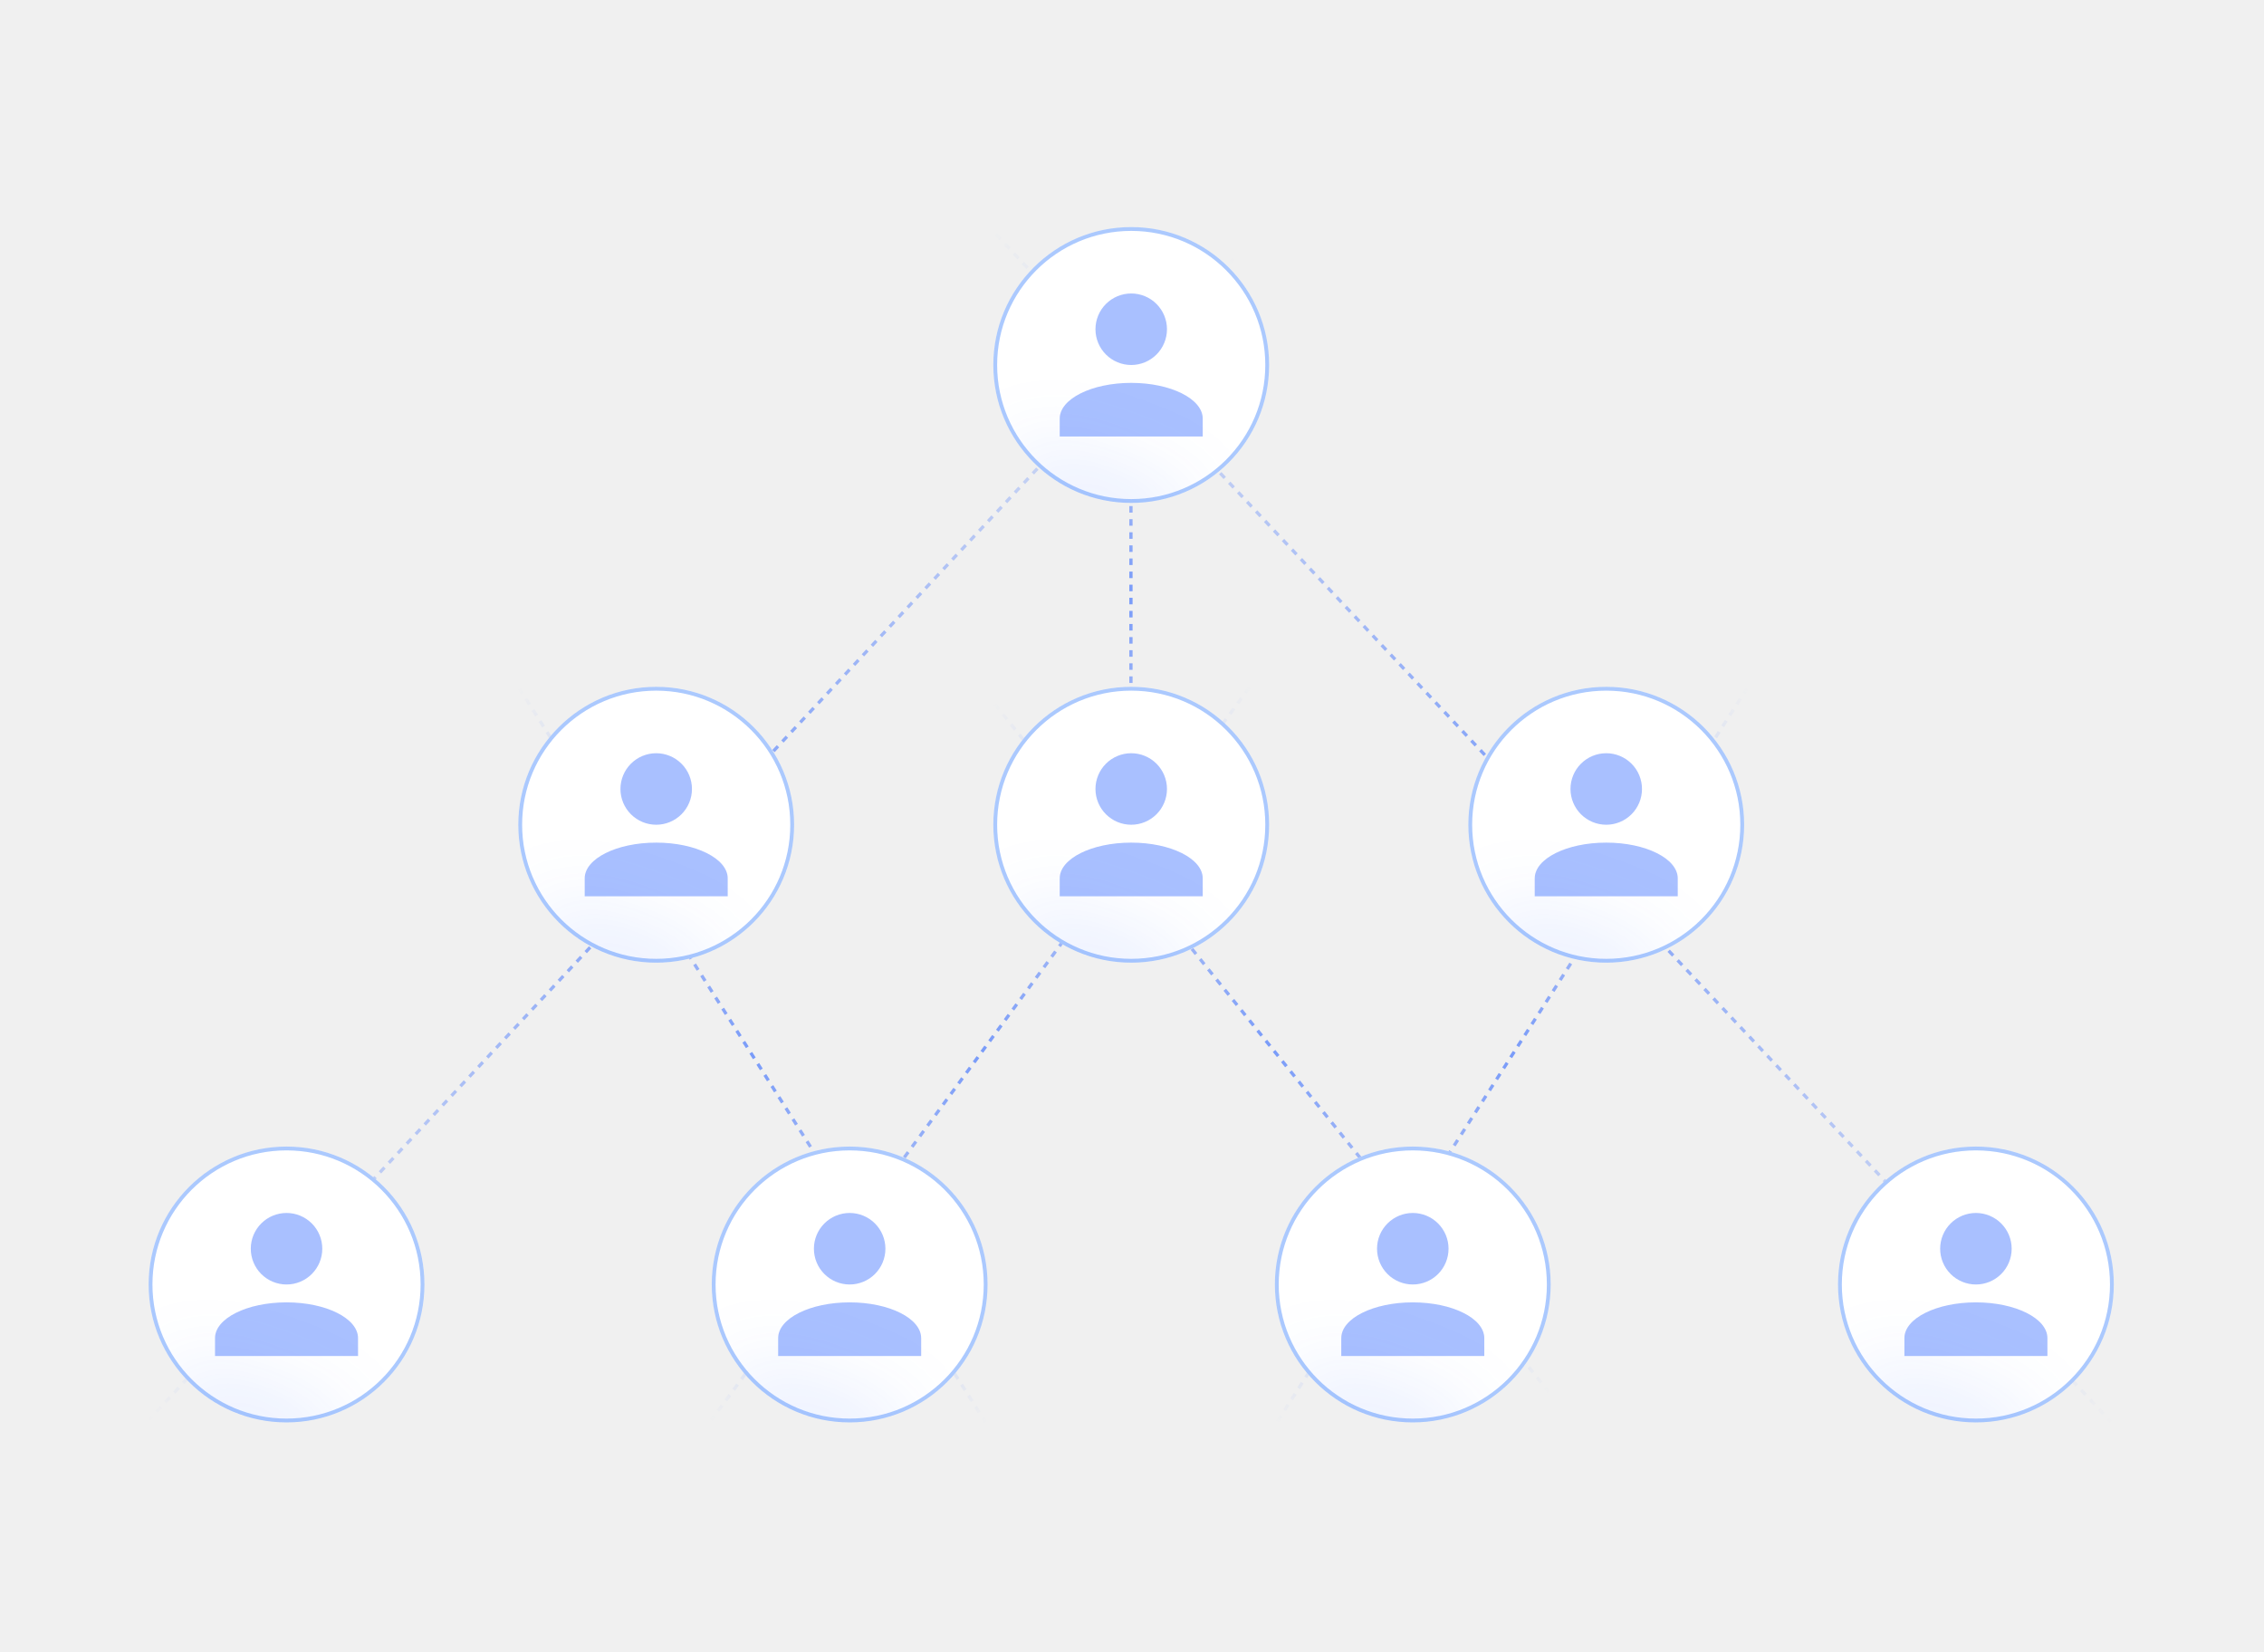
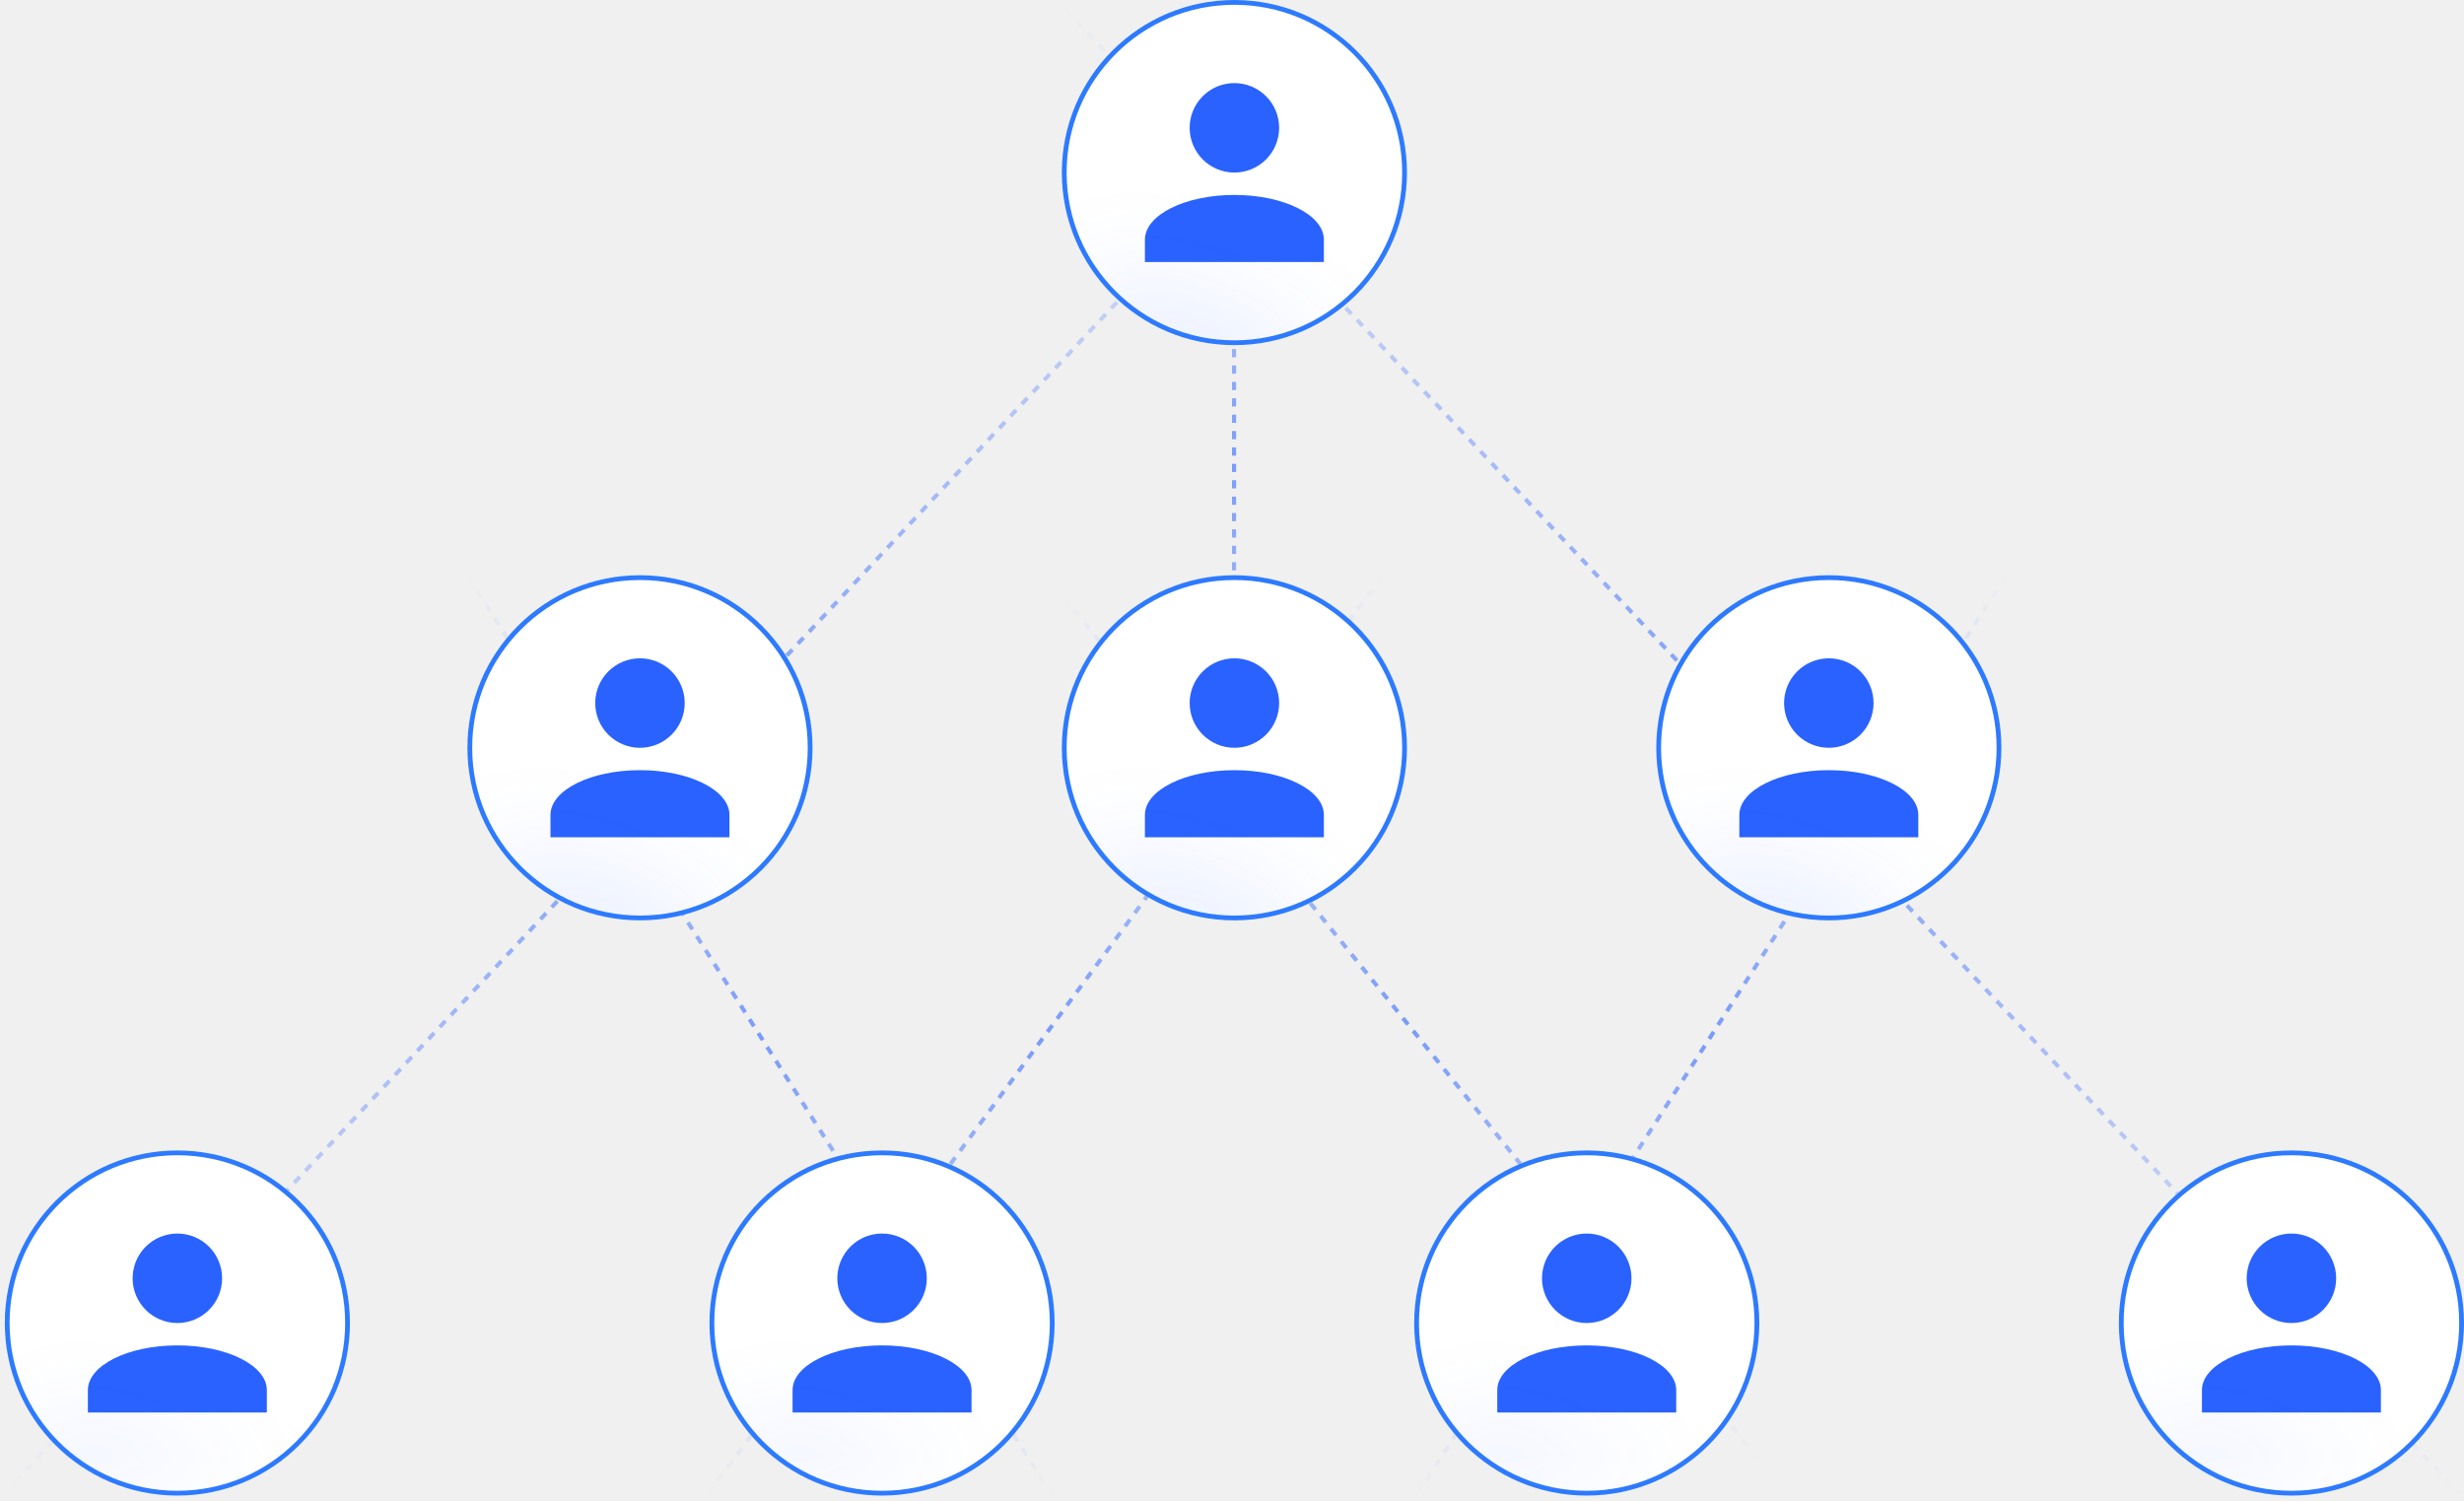
- <svg xmlns="http://www.w3.org/2000/svg" width="591" height="431" viewBox="0 0 591 431" fill="none">
-   <line x1="38.485" y1="370.976" x2="322.485" y2="66.976" stroke="url(#paint0_linear_282_1940)" stroke-width="0.854" stroke-dasharray="1.71 1.71" />
-   <line x1="551.486" y1="371.56" x2="258.486" y2="59.56" stroke="url(#paint1_linear_282_1940)" stroke-width="0.854" stroke-dasharray="1.71 1.71" />
-   <line x1="404.465" y1="363.535" x2="259.465" y2="183.535" stroke="url(#paint2_linear_282_1940)" stroke-width="0.854" stroke-dasharray="1.71 1.71" />
-   <line x1="295.224" y1="60.268" x2="295.224" y2="251.268" stroke="url(#paint3_linear_282_1940)" stroke-width="0.854" stroke-dasharray="1.71 1.71" />
-   <line x1="257.437" y1="371.496" x2="135.437" y2="179.496" stroke="url(#paint4_linear_282_1940)" stroke-width="0.854" stroke-dasharray="1.71 1.71" />
-   <line x1="185.453" y1="371.015" x2="326.453" y2="179.015" stroke="url(#paint5_linear_282_1940)" stroke-width="0.854" stroke-dasharray="1.71 1.71" />
-   <line x1="456.156" y1="179.498" x2="333.156" y2="371.498" stroke="url(#paint6_linear_282_1940)" stroke-width="0.854" stroke-dasharray="1.71 1.71" />
-   <g filter="url(#filter0_b_282_1940)">
-     <g clip-path="url(#clip0_282_1940)">
-       <rect x="259.297" y="59.268" width="72" height="72" rx="36" fill="white" />
-       <path d="M295.297 76.601C297.772 76.601 300.146 77.584 301.897 79.335C303.647 81.085 304.63 83.459 304.63 85.934C304.63 88.41 303.647 90.784 301.897 92.534C300.146 94.284 297.772 95.268 295.297 95.268C292.822 95.268 290.448 94.284 288.697 92.534C286.947 90.784 285.964 88.41 285.964 85.934C285.964 83.459 286.947 81.085 288.697 79.335C290.448 77.584 292.822 76.601 295.297 76.601ZM295.297 99.934C305.61 99.934 313.964 104.111 313.964 109.268V113.934H276.63V109.268C276.63 104.111 284.984 99.934 295.297 99.934Z" fill="#2962FF" fill-opacity="0.4" />
-       <g opacity="0.1" filter="url(#filter1_f_282_1940)">
-         <rect x="266.288" y="113.116" width="50.364" height="20.886" rx="10.443" transform="rotate(19.3511 266.288 113.116)" fill="#2962FF" />
-       </g>
-     </g>
-     <rect x="259.797" y="59.768" width="71" height="71" rx="35.5" stroke="#2D7AFE" stroke-opacity="0.4" />
-   </g>
-   <g filter="url(#filter2_b_282_1940)">
-     <g clip-path="url(#clip1_282_1940)">
-       <rect x="135.297" y="179.268" width="72" height="72" rx="36" fill="white" />
-       <path d="M171.297 196.601C173.772 196.601 176.146 197.584 177.897 199.335C179.647 201.085 180.63 203.459 180.63 205.934C180.63 208.41 179.647 210.784 177.897 212.534C176.146 214.284 173.772 215.268 171.297 215.268C168.822 215.268 166.448 214.284 164.697 212.534C162.947 210.784 161.964 208.41 161.964 205.934C161.964 203.459 162.947 201.085 164.697 199.335C166.448 197.584 168.822 196.601 171.297 196.601ZM171.297 219.934C181.61 219.934 189.964 224.111 189.964 229.268V233.934H152.63V229.268C152.63 224.111 160.984 219.934 171.297 219.934Z" fill="#2962FF" fill-opacity="0.4" />
-       <g opacity="0.1" filter="url(#filter3_f_282_1940)">
-         <rect x="142.288" y="233.116" width="50.364" height="20.886" rx="10.443" transform="rotate(19.3511 142.288 233.116)" fill="#2962FF" />
-       </g>
-     </g>
-     <rect x="135.797" y="179.768" width="71" height="71" rx="35.5" stroke="#2D7AFE" stroke-opacity="0.4" />
-   </g>
-   <g filter="url(#filter4_b_282_1940)">
-     <g clip-path="url(#clip2_282_1940)">
-       <rect x="259.297" y="179.268" width="72" height="72" rx="36" fill="white" />
-       <path d="M295.297 196.601C297.772 196.601 300.146 197.584 301.897 199.335C303.647 201.085 304.63 203.459 304.63 205.934C304.63 208.41 303.647 210.784 301.897 212.534C300.146 214.284 297.772 215.268 295.297 215.268C292.822 215.268 290.448 214.284 288.697 212.534C286.947 210.784 285.964 208.41 285.964 205.934C285.964 203.459 286.947 201.085 288.697 199.335C290.448 197.584 292.822 196.601 295.297 196.601ZM295.297 219.934C305.61 219.934 313.964 224.111 313.964 229.268V233.934H276.63V229.268C276.63 224.111 284.984 219.934 295.297 219.934Z" fill="#2962FF" fill-opacity="0.4" />
-       <g opacity="0.1" filter="url(#filter5_f_282_1940)">
-         <rect x="266.288" y="233.116" width="50.364" height="20.886" rx="10.443" transform="rotate(19.3511 266.288 233.116)" fill="#2962FF" />
-       </g>
-     </g>
-     <rect x="259.797" y="179.768" width="71" height="71" rx="35.5" stroke="#2D7AFE" stroke-opacity="0.4" />
-   </g>
-   <g filter="url(#filter6_b_282_1940)">
-     <g clip-path="url(#clip3_282_1940)">
-       <rect x="383.297" y="179.268" width="72" height="72" rx="36" fill="white" />
-       <path d="M419.297 196.601C421.772 196.601 424.146 197.584 425.897 199.335C427.647 201.085 428.63 203.459 428.63 205.934C428.63 208.41 427.647 210.784 425.897 212.534C424.146 214.284 421.772 215.268 419.297 215.268C416.822 215.268 414.448 214.284 412.697 212.534C410.947 210.784 409.964 208.41 409.964 205.934C409.964 203.459 410.947 201.085 412.697 199.335C414.448 197.584 416.822 196.601 419.297 196.601ZM419.297 219.934C429.61 219.934 437.964 224.111 437.964 229.268V233.934H400.63V229.268C400.63 224.111 408.984 219.934 419.297 219.934Z" fill="#2962FF" fill-opacity="0.4" />
-       <g opacity="0.1" filter="url(#filter7_f_282_1940)">
-         <rect x="390.288" y="233.116" width="50.364" height="20.886" rx="10.443" transform="rotate(19.3511 390.288 233.116)" fill="#2962FF" />
-       </g>
-     </g>
-     <rect x="383.797" y="179.768" width="71" height="71" rx="35.5" stroke="#2D7AFE" stroke-opacity="0.4" />
-   </g>
-   <g filter="url(#filter8_b_282_1940)">
-     <g clip-path="url(#clip4_282_1940)">
-       <rect x="38.797" y="299.268" width="72" height="72" rx="36" fill="white" />
-       <path d="M74.797 316.601C77.272 316.601 79.646 317.584 81.397 319.335C83.147 321.085 84.13 323.459 84.13 325.934C84.13 328.41 83.147 330.784 81.397 332.534C79.646 334.284 77.272 335.268 74.797 335.268C72.322 335.268 69.948 334.284 68.197 332.534C66.447 330.784 65.464 328.41 65.464 325.934C65.464 323.459 66.447 321.085 68.197 319.335C69.948 317.584 72.322 316.601 74.797 316.601ZM74.797 339.934C85.11 339.934 93.464 344.111 93.464 349.268V353.934H56.13V349.268C56.13 344.111 64.484 339.934 74.797 339.934Z" fill="#2962FF" fill-opacity="0.4" />
-       <g opacity="0.1" filter="url(#filter9_f_282_1940)">
-         <rect x="45.788" y="353.116" width="50.364" height="20.886" rx="10.443" transform="rotate(19.3511 45.7883 353.116)" fill="#2962FF" />
-       </g>
-     </g>
-     <rect x="39.297" y="299.768" width="71" height="71" rx="35.5" stroke="#2D7AFE" stroke-opacity="0.4" />
-   </g>
-   <g filter="url(#filter10_b_282_1940)">
-     <g clip-path="url(#clip5_282_1940)">
-       <rect x="185.797" y="299.268" width="72" height="72" rx="36" fill="white" />
-       <path d="M221.797 316.601C224.272 316.601 226.646 317.584 228.397 319.335C230.147 321.085 231.13 323.459 231.13 325.934C231.13 328.41 230.147 330.784 228.397 332.534C226.646 334.284 224.272 335.268 221.797 335.268C219.322 335.268 216.948 334.284 215.197 332.534C213.447 330.784 212.464 328.41 212.464 325.934C212.464 323.459 213.447 321.085 215.197 319.335C216.948 317.584 219.322 316.601 221.797 316.601ZM221.797 339.934C232.11 339.934 240.464 344.111 240.464 349.268V353.934H203.13V349.268C203.13 344.111 211.484 339.934 221.797 339.934Z" fill="#2962FF" fill-opacity="0.4" />
-       <g opacity="0.1" filter="url(#filter11_f_282_1940)">
-         <rect x="192.788" y="353.116" width="50.364" height="20.886" rx="10.443" transform="rotate(19.3511 192.788 353.116)" fill="#2962FF" />
-       </g>
-     </g>
-     <rect x="186.297" y="299.768" width="71" height="71" rx="35.5" stroke="#2D7AFE" stroke-opacity="0.4" />
-   </g>
-   <g filter="url(#filter12_b_282_1940)">
-     <g clip-path="url(#clip6_282_1940)">
-       <rect x="332.797" y="299.268" width="72" height="72" rx="36" fill="white" />
-       <path d="M368.797 316.601C371.272 316.601 373.646 317.584 375.397 319.335C377.147 321.085 378.13 323.459 378.13 325.934C378.13 328.41 377.147 330.784 375.397 332.534C373.646 334.284 371.272 335.268 368.797 335.268C366.322 335.268 363.948 334.284 362.197 332.534C360.447 330.784 359.464 328.41 359.464 325.934C359.464 323.459 360.447 321.085 362.197 319.335C363.948 317.584 366.322 316.601 368.797 316.601ZM368.797 339.934C379.11 339.934 387.464 344.111 387.464 349.268V353.934H350.13V349.268C350.13 344.111 358.484 339.934 368.797 339.934Z" fill="#2962FF" fill-opacity="0.4" />
-       <g opacity="0.1" filter="url(#filter13_f_282_1940)">
-         <rect x="339.788" y="353.116" width="50.364" height="20.886" rx="10.443" transform="rotate(19.3511 339.788 353.116)" fill="#2962FF" />
-       </g>
-     </g>
-     <rect x="333.297" y="299.768" width="71" height="71" rx="35.5" stroke="#2D7AFE" stroke-opacity="0.4" />
-   </g>
-   <g filter="url(#filter14_b_282_1940)">
-     <g clip-path="url(#clip7_282_1940)">
-       <rect x="479.797" y="299.268" width="72" height="72" rx="36" fill="white" />
-       <path d="M515.797 316.601C518.272 316.601 520.646 317.584 522.397 319.335C524.147 321.085 525.13 323.459 525.13 325.934C525.13 328.41 524.147 330.784 522.397 332.534C520.646 334.284 518.272 335.268 515.797 335.268C513.322 335.268 510.948 334.284 509.197 332.534C507.447 330.784 506.464 328.41 506.464 325.934C506.464 323.459 507.447 321.085 509.197 319.335C510.948 317.584 513.322 316.601 515.797 316.601ZM515.797 339.934C526.11 339.934 534.464 344.111 534.464 349.268V353.934H497.13V349.268C497.13 344.111 505.484 339.934 515.797 339.934Z" fill="#2962FF" fill-opacity="0.4" />
-       <g opacity="0.1" filter="url(#filter15_f_282_1940)">
-         <rect x="486.788" y="353.116" width="50.364" height="20.886" rx="10.443" transform="rotate(19.3511 486.788 353.116)" fill="#2962FF" />
-       </g>
-     </g>
-     <rect x="480.297" y="299.768" width="71" height="71" rx="35.5" stroke="#2D7AFE" stroke-opacity="0.4" />
+ <svg xmlns="http://www.w3.org/2000/svg" width="514" height="313" viewBox="0 0 514 313" fill="none">
+   <line x1="0.688" y1="311.709" x2="284.688" y2="7.709" stroke="url(#paint0_linear_218_25)" stroke-width="0.854" stroke-dasharray="1.71 1.71" />
+   <line x1="513.689" y1="312.292" x2="220.689" y2="0.292" stroke="url(#paint1_linear_218_25)" stroke-width="0.854" stroke-dasharray="1.71 1.71" />
+   <line x1="366.668" y1="304.268" x2="221.668" y2="124.268" stroke="url(#paint2_linear_218_25)" stroke-width="0.854" stroke-dasharray="1.71 1.71" />
+   <line x1="257.427" y1="1" x2="257.427" y2="192" stroke="url(#paint3_linear_218_25)" stroke-width="0.854" stroke-dasharray="1.71 1.71" />
+   <line x1="219.64" y1="312.229" x2="97.64" y2="120.229" stroke="url(#paint4_linear_218_25)" stroke-width="0.854" stroke-dasharray="1.71 1.71" />
+   <line x1="147.656" y1="311.747" x2="288.656" y2="119.747" stroke="url(#paint5_linear_218_25)" stroke-width="0.854" stroke-dasharray="1.71 1.71" />
+   <line x1="418.359" y1="120.23" x2="295.359" y2="312.23" stroke="url(#paint6_linear_218_25)" stroke-width="0.854" stroke-dasharray="1.71 1.71" />
+   <g filter="url(#filter0_b_218_25)">
+     <g clip-path="url(#clip0_218_25)">
+       <rect x="221.5" width="72" height="72" rx="36" fill="white" />
+       <path d="M257.5 17.333C259.975 17.333 262.349 18.316 264.099 20.067C265.85 21.817 266.833 24.191 266.833 26.666C266.833 29.142 265.85 31.516 264.099 33.266C262.349 35.016 259.975 36 257.5 36C255.024 36 252.65 35.016 250.9 33.266C249.15 31.516 248.166 29.142 248.166 26.666C248.166 24.191 249.15 21.817 250.9 20.067C252.65 18.316 255.024 17.333 257.5 17.333ZM257.5 40.666C267.813 40.666 276.166 44.843 276.166 50V54.666H238.833V50C238.833 44.843 247.186 40.666 257.5 40.666Z" fill="#2962FF" />
+       <g opacity="0.1" filter="url(#filter1_f_218_25)">
+         <rect x="228.491" y="53.849" width="50.364" height="20.886" rx="10.443" transform="rotate(19.3511 228.491 53.8486)" fill="#2962FF" />
+       </g>
+     </g>
+     <rect x="222" y="0.5" width="71" height="71" rx="35.5" stroke="#2D7AFE" />
+   </g>
+   <g filter="url(#filter2_b_218_25)">
+     <g clip-path="url(#clip1_218_25)">
+       <rect x="97.5" y="120" width="72" height="72" rx="36" fill="white" />
+       <path d="M133.5 137.333C135.975 137.333 138.349 138.316 140.099 140.067C141.85 141.817 142.833 144.191 142.833 146.666C142.833 149.142 141.85 151.516 140.099 153.266C138.349 155.016 135.975 156 133.5 156C131.024 156 128.65 155.016 126.9 153.266C125.15 151.516 124.166 149.142 124.166 146.666C124.166 144.191 125.15 141.817 126.9 140.067C128.65 138.316 131.024 137.333 133.5 137.333ZM133.5 160.666C143.813 160.666 152.166 164.843 152.166 170V174.666H114.833V170C114.833 164.843 123.186 160.666 133.5 160.666Z" fill="#2962FF" />
+       <g opacity="0.1" filter="url(#filter3_f_218_25)">
+         <rect x="104.491" y="173.849" width="50.364" height="20.886" rx="10.443" transform="rotate(19.3511 104.491 173.849)" fill="#2962FF" />
+       </g>
+     </g>
+     <rect x="98" y="120.5" width="71" height="71" rx="35.5" stroke="#2D7AFE" />
+   </g>
+   <g filter="url(#filter4_b_218_25)">
+     <g clip-path="url(#clip2_218_25)">
+       <rect x="221.5" y="120" width="72" height="72" rx="36" fill="white" />
+       <path d="M257.5 137.333C259.975 137.333 262.349 138.316 264.099 140.067C265.85 141.817 266.833 144.191 266.833 146.666C266.833 149.142 265.85 151.516 264.099 153.266C262.349 155.016 259.975 156 257.5 156C255.024 156 252.65 155.016 250.9 153.266C249.15 151.516 248.166 149.142 248.166 146.666C248.166 144.191 249.15 141.817 250.9 140.067C252.65 138.316 255.024 137.333 257.5 137.333ZM257.5 160.666C267.813 160.666 276.166 164.843 276.166 170V174.666H238.833V170C238.833 164.843 247.186 160.666 257.5 160.666Z" fill="#2962FF" />
+       <g opacity="0.1" filter="url(#filter5_f_218_25)">
+         <rect x="228.491" y="173.849" width="50.364" height="20.886" rx="10.443" transform="rotate(19.3511 228.491 173.849)" fill="#2962FF" />
+       </g>
+     </g>
+     <rect x="222" y="120.5" width="71" height="71" rx="35.5" stroke="#2D7AFE" />
+   </g>
+   <g filter="url(#filter6_b_218_25)">
+     <g clip-path="url(#clip3_218_25)">
+       <rect x="345.5" y="120" width="72" height="72" rx="36" fill="white" />
+       <path d="M381.5 137.333C383.975 137.333 386.349 138.316 388.099 140.067C389.85 141.817 390.833 144.191 390.833 146.666C390.833 149.142 389.85 151.516 388.099 153.266C386.349 155.016 383.975 156 381.5 156C379.024 156 376.65 155.016 374.9 153.266C373.15 151.516 372.166 149.142 372.166 146.666C372.166 144.191 373.15 141.817 374.9 140.067C376.65 138.316 379.024 137.333 381.5 137.333ZM381.5 160.666C391.813 160.666 400.166 164.843 400.166 170V174.666H362.833V170C362.833 164.843 371.186 160.666 381.5 160.666Z" fill="#2962FF" />
+       <g opacity="0.1" filter="url(#filter7_f_218_25)">
+         <rect x="352.491" y="173.849" width="50.364" height="20.886" rx="10.443" transform="rotate(19.3511 352.491 173.849)" fill="#2962FF" />
+       </g>
+     </g>
+     <rect x="346" y="120.5" width="71" height="71" rx="35.5" stroke="#2D7AFE" />
+   </g>
+   <g filter="url(#filter8_b_218_25)">
+     <g clip-path="url(#clip4_218_25)">
+       <rect x="1" y="240" width="72" height="72" rx="36" fill="white" />
+       <path d="M37 257.333C39.475 257.333 41.849 258.316 43.599 260.067C45.35 261.817 46.333 264.191 46.333 266.666C46.333 269.142 45.35 271.516 43.599 273.266C41.849 275.016 39.475 276 37 276C34.524 276 32.15 275.016 30.4 273.266C28.65 271.516 27.666 269.142 27.666 266.666C27.666 264.191 28.65 261.817 30.4 260.067C32.15 258.316 34.524 257.333 37 257.333ZM37 280.666C47.313 280.666 55.666 284.843 55.666 290V294.666H18.333V290C18.333 284.843 26.686 280.666 37 280.666Z" fill="#2962FF" />
+       <g opacity="0.1" filter="url(#filter9_f_218_25)">
+         <rect x="7.991" y="293.849" width="50.364" height="20.886" rx="10.443" transform="rotate(19.3511 7.99121 293.849)" fill="#2962FF" />
+       </g>
+     </g>
+     <rect x="1.5" y="240.5" width="71" height="71" rx="35.5" stroke="#2D7AFE" />
+   </g>
+   <g filter="url(#filter10_b_218_25)">
+     <g clip-path="url(#clip5_218_25)">
+       <rect x="148" y="240" width="72" height="72" rx="36" fill="white" />
+       <path d="M184 257.333C186.475 257.333 188.849 258.316 190.599 260.067C192.35 261.817 193.333 264.191 193.333 266.666C193.333 269.142 192.35 271.516 190.599 273.266C188.849 275.016 186.475 276 184 276C181.524 276 179.15 275.016 177.4 273.266C175.65 271.516 174.666 269.142 174.666 266.666C174.666 264.191 175.65 261.817 177.4 260.067C179.15 258.316 181.524 257.333 184 257.333ZM184 280.666C194.313 280.666 202.666 284.843 202.666 290V294.666H165.333V290C165.333 284.843 173.686 280.666 184 280.666Z" fill="#2962FF" />
+       <g opacity="0.1" filter="url(#filter11_f_218_25)">
+         <rect x="154.991" y="293.849" width="50.364" height="20.886" rx="10.443" transform="rotate(19.3511 154.991 293.849)" fill="#2962FF" />
+       </g>
+     </g>
+     <rect x="148.5" y="240.5" width="71" height="71" rx="35.5" stroke="#2D7AFE" />
+   </g>
+   <g filter="url(#filter12_b_218_25)">
+     <g clip-path="url(#clip6_218_25)">
+       <rect x="295" y="240" width="72" height="72" rx="36" fill="white" />
+       <path d="M331 257.333C333.475 257.333 335.849 258.316 337.599 260.067C339.35 261.817 340.333 264.191 340.333 266.666C340.333 269.142 339.35 271.516 337.599 273.266C335.849 275.016 333.475 276 331 276C328.524 276 326.15 275.016 324.4 273.266C322.65 271.516 321.666 269.142 321.666 266.666C321.666 264.191 322.65 261.817 324.4 260.067C326.15 258.316 328.524 257.333 331 257.333ZM331 280.666C341.313 280.666 349.666 284.843 349.666 290V294.666H312.333V290C312.333 284.843 320.686 280.666 331 280.666Z" fill="#2962FF" />
+       <g opacity="0.1" filter="url(#filter13_f_218_25)">
+         <rect x="301.991" y="293.849" width="50.364" height="20.886" rx="10.443" transform="rotate(19.3511 301.991 293.849)" fill="#2962FF" />
+       </g>
+     </g>
+     <rect x="295.5" y="240.5" width="71" height="71" rx="35.5" stroke="#2D7AFE" />
+   </g>
+   <g filter="url(#filter14_b_218_25)">
+     <g clip-path="url(#clip7_218_25)">
+       <rect x="442" y="240" width="72" height="72" rx="36" fill="white" />
+       <path d="M478 257.333C480.475 257.333 482.849 258.316 484.599 260.067C486.35 261.817 487.333 264.191 487.333 266.666C487.333 269.142 486.35 271.516 484.599 273.266C482.849 275.016 480.475 276 478 276C475.524 276 473.15 275.016 471.4 273.266C469.65 271.516 468.666 269.142 468.666 266.666C468.666 264.191 469.65 261.817 471.4 260.067C473.15 258.316 475.524 257.333 478 257.333ZM478 280.666C488.313 280.666 496.666 284.843 496.666 290V294.666H459.333V290C459.333 284.843 467.686 280.666 478 280.666Z" fill="#2962FF" />
+       <g opacity="0.1" filter="url(#filter15_f_218_25)">
+         <rect x="448.991" y="293.849" width="50.364" height="20.886" rx="10.443" transform="rotate(19.3511 448.991 293.849)" fill="#2962FF" />
+       </g>
+     </g>
+     <rect x="442.5" y="240.5" width="71" height="71" rx="35.5" stroke="#2D7AFE" />
  </g>
  <defs>
-     <filter id="filter0_b_282_1940" x="-240.703" y="-440.732" width="1072" height="1072" filterUnits="userSpaceOnUse" color-interpolation-filters="sRGB">
-       <feFlood flood-opacity="0" result="BackgroundImageFix" />
-       <feGaussianBlur in="BackgroundImageFix" stdDeviation="250" />
-       <feComposite in2="SourceAlpha" operator="in" result="effect1_backgroundBlur_282_1940" />
-       <feBlend mode="normal" in="SourceGraphic" in2="effect1_backgroundBlur_282_1940" result="shape" />
-     </filter>
-     <filter id="filter1_f_282_1940" x="239.368" y="93.116" width="94.439" height="76.394" filterUnits="userSpaceOnUse" color-interpolation-filters="sRGB">
-       <feFlood flood-opacity="0" result="BackgroundImageFix" />
-       <feBlend mode="normal" in="SourceGraphic" in2="BackgroundImageFix" result="shape" />
-       <feGaussianBlur stdDeviation="10" result="effect1_foregroundBlur_282_1940" />
-     </filter>
-     <filter id="filter2_b_282_1940" x="-364.703" y="-320.732" width="1072" height="1072" filterUnits="userSpaceOnUse" color-interpolation-filters="sRGB">
-       <feFlood flood-opacity="0" result="BackgroundImageFix" />
-       <feGaussianBlur in="BackgroundImageFix" stdDeviation="250" />
-       <feComposite in2="SourceAlpha" operator="in" result="effect1_backgroundBlur_282_1940" />
-       <feBlend mode="normal" in="SourceGraphic" in2="effect1_backgroundBlur_282_1940" result="shape" />
-     </filter>
-     <filter id="filter3_f_282_1940" x="115.368" y="213.116" width="94.439" height="76.394" filterUnits="userSpaceOnUse" color-interpolation-filters="sRGB">
-       <feFlood flood-opacity="0" result="BackgroundImageFix" />
-       <feBlend mode="normal" in="SourceGraphic" in2="BackgroundImageFix" result="shape" />
-       <feGaussianBlur stdDeviation="10" result="effect1_foregroundBlur_282_1940" />
-     </filter>
-     <filter id="filter4_b_282_1940" x="-240.703" y="-320.732" width="1072" height="1072" filterUnits="userSpaceOnUse" color-interpolation-filters="sRGB">
-       <feFlood flood-opacity="0" result="BackgroundImageFix" />
-       <feGaussianBlur in="BackgroundImageFix" stdDeviation="250" />
-       <feComposite in2="SourceAlpha" operator="in" result="effect1_backgroundBlur_282_1940" />
-       <feBlend mode="normal" in="SourceGraphic" in2="effect1_backgroundBlur_282_1940" result="shape" />
-     </filter>
-     <filter id="filter5_f_282_1940" x="239.368" y="213.116" width="94.439" height="76.394" filterUnits="userSpaceOnUse" color-interpolation-filters="sRGB">
-       <feFlood flood-opacity="0" result="BackgroundImageFix" />
-       <feBlend mode="normal" in="SourceGraphic" in2="BackgroundImageFix" result="shape" />
-       <feGaussianBlur stdDeviation="10" result="effect1_foregroundBlur_282_1940" />
-     </filter>
-     <filter id="filter6_b_282_1940" x="-116.703" y="-320.732" width="1072" height="1072" filterUnits="userSpaceOnUse" color-interpolation-filters="sRGB">
-       <feFlood flood-opacity="0" result="BackgroundImageFix" />
-       <feGaussianBlur in="BackgroundImageFix" stdDeviation="250" />
-       <feComposite in2="SourceAlpha" operator="in" result="effect1_backgroundBlur_282_1940" />
-       <feBlend mode="normal" in="SourceGraphic" in2="effect1_backgroundBlur_282_1940" result="shape" />
-     </filter>
-     <filter id="filter7_f_282_1940" x="363.368" y="213.116" width="94.439" height="76.394" filterUnits="userSpaceOnUse" color-interpolation-filters="sRGB">
-       <feFlood flood-opacity="0" result="BackgroundImageFix" />
-       <feBlend mode="normal" in="SourceGraphic" in2="BackgroundImageFix" result="shape" />
-       <feGaussianBlur stdDeviation="10" result="effect1_foregroundBlur_282_1940" />
-     </filter>
-     <filter id="filter8_b_282_1940" x="-461.203" y="-200.732" width="1072" height="1072" filterUnits="userSpaceOnUse" color-interpolation-filters="sRGB">
-       <feFlood flood-opacity="0" result="BackgroundImageFix" />
-       <feGaussianBlur in="BackgroundImageFix" stdDeviation="250" />
-       <feComposite in2="SourceAlpha" operator="in" result="effect1_backgroundBlur_282_1940" />
-       <feBlend mode="normal" in="SourceGraphic" in2="effect1_backgroundBlur_282_1940" result="shape" />
-     </filter>
-     <filter id="filter9_f_282_1940" x="18.868" y="333.116" width="94.439" height="76.394" filterUnits="userSpaceOnUse" color-interpolation-filters="sRGB">
-       <feFlood flood-opacity="0" result="BackgroundImageFix" />
-       <feBlend mode="normal" in="SourceGraphic" in2="BackgroundImageFix" result="shape" />
-       <feGaussianBlur stdDeviation="10" result="effect1_foregroundBlur_282_1940" />
-     </filter>
-     <filter id="filter10_b_282_1940" x="-314.203" y="-200.732" width="1072" height="1072" filterUnits="userSpaceOnUse" color-interpolation-filters="sRGB">
-       <feFlood flood-opacity="0" result="BackgroundImageFix" />
-       <feGaussianBlur in="BackgroundImageFix" stdDeviation="250" />
-       <feComposite in2="SourceAlpha" operator="in" result="effect1_backgroundBlur_282_1940" />
-       <feBlend mode="normal" in="SourceGraphic" in2="effect1_backgroundBlur_282_1940" result="shape" />
-     </filter>
-     <filter id="filter11_f_282_1940" x="165.868" y="333.116" width="94.439" height="76.394" filterUnits="userSpaceOnUse" color-interpolation-filters="sRGB">
-       <feFlood flood-opacity="0" result="BackgroundImageFix" />
-       <feBlend mode="normal" in="SourceGraphic" in2="BackgroundImageFix" result="shape" />
-       <feGaussianBlur stdDeviation="10" result="effect1_foregroundBlur_282_1940" />
-     </filter>
-     <filter id="filter12_b_282_1940" x="-167.203" y="-200.732" width="1072" height="1072" filterUnits="userSpaceOnUse" color-interpolation-filters="sRGB">
-       <feFlood flood-opacity="0" result="BackgroundImageFix" />
-       <feGaussianBlur in="BackgroundImageFix" stdDeviation="250" />
-       <feComposite in2="SourceAlpha" operator="in" result="effect1_backgroundBlur_282_1940" />
-       <feBlend mode="normal" in="SourceGraphic" in2="effect1_backgroundBlur_282_1940" result="shape" />
-     </filter>
-     <filter id="filter13_f_282_1940" x="312.868" y="333.116" width="94.439" height="76.394" filterUnits="userSpaceOnUse" color-interpolation-filters="sRGB">
-       <feFlood flood-opacity="0" result="BackgroundImageFix" />
-       <feBlend mode="normal" in="SourceGraphic" in2="BackgroundImageFix" result="shape" />
-       <feGaussianBlur stdDeviation="10" result="effect1_foregroundBlur_282_1940" />
-     </filter>
-     <filter id="filter14_b_282_1940" x="-20.203" y="-200.732" width="1072" height="1072" filterUnits="userSpaceOnUse" color-interpolation-filters="sRGB">
-       <feFlood flood-opacity="0" result="BackgroundImageFix" />
-       <feGaussianBlur in="BackgroundImageFix" stdDeviation="250" />
-       <feComposite in2="SourceAlpha" operator="in" result="effect1_backgroundBlur_282_1940" />
-       <feBlend mode="normal" in="SourceGraphic" in2="effect1_backgroundBlur_282_1940" result="shape" />
-     </filter>
-     <filter id="filter15_f_282_1940" x="459.868" y="333.116" width="94.439" height="76.394" filterUnits="userSpaceOnUse" color-interpolation-filters="sRGB">
-       <feFlood flood-opacity="0" result="BackgroundImageFix" />
-       <feBlend mode="normal" in="SourceGraphic" in2="BackgroundImageFix" result="shape" />
-       <feGaussianBlur stdDeviation="10" result="effect1_foregroundBlur_282_1940" />
-     </filter>
-     <linearGradient id="paint0_linear_282_1940" x1="39.163" y1="371.609" x2="323.162" y2="67.609" gradientUnits="userSpaceOnUse">
-       <stop stop-color="#2962FF" stop-opacity="0" />
-       <stop offset="0.5" stop-color="#2962FF" stop-opacity="0.6" />
-       <stop offset="1" stop-color="#2962FF" stop-opacity="0" />
-     </linearGradient>
-     <linearGradient id="paint1_linear_282_1940" x1="552.162" y1="370.925" x2="259.162" y2="58.925" gradientUnits="userSpaceOnUse">
-       <stop stop-color="#2962FF" stop-opacity="0" />
-       <stop offset="0.5" stop-color="#2962FF" stop-opacity="0.6" />
-       <stop offset="1" stop-color="#2962FF" stop-opacity="0" />
-     </linearGradient>
-     <linearGradient id="paint2_linear_282_1940" x1="405.186" y1="362.954" x2="260.186" y2="182.954" gradientUnits="userSpaceOnUse">
-       <stop stop-color="#2962FF" stop-opacity="0" />
-       <stop offset="0.5" stop-color="#2962FF" stop-opacity="0.6" />
-       <stop offset="1" stop-color="#2962FF" stop-opacity="0" />
-     </linearGradient>
-     <linearGradient id="paint3_linear_282_1940" x1="294.297" y1="60.268" x2="294.297" y2="251.268" gradientUnits="userSpaceOnUse">
-       <stop stop-color="#2962FF" stop-opacity="0" />
-       <stop offset="0.5" stop-color="#2962FF" stop-opacity="0.6" />
-       <stop offset="1" stop-color="#2962FF" stop-opacity="0" />
-     </linearGradient>
-     <linearGradient id="paint4_linear_282_1940" x1="258.219" y1="370.999" x2="136.219" y2="178.999" gradientUnits="userSpaceOnUse">
-       <stop stop-color="#2962FF" stop-opacity="0" />
-       <stop offset="0.5" stop-color="#2962FF" stop-opacity="0.6" />
-       <stop offset="1" stop-color="#2962FF" stop-opacity="0" />
-     </linearGradient>
-     <linearGradient id="paint5_linear_282_1940" x1="186.2" y1="371.564" x2="327.2" y2="179.564" gradientUnits="userSpaceOnUse">
-       <stop stop-color="#2962FF" stop-opacity="0" />
-       <stop offset="0.5" stop-color="#2962FF" stop-opacity="0.6" />
-       <stop offset="1" stop-color="#2962FF" stop-opacity="0" />
-     </linearGradient>
-     <linearGradient id="paint6_linear_282_1940" x1="455.376" y1="178.998" x2="332.376" y2="370.998" gradientUnits="userSpaceOnUse">
-       <stop stop-color="#2962FF" stop-opacity="0" />
-       <stop offset="0.5" stop-color="#2962FF" stop-opacity="0.6" />
-       <stop offset="1" stop-color="#2962FF" stop-opacity="0" />
-     </linearGradient>
-     <clipPath id="clip0_282_1940">
-       <rect x="259.297" y="59.268" width="72" height="72" rx="36" fill="white" />
-     </clipPath>
-     <clipPath id="clip1_282_1940">
-       <rect x="135.297" y="179.268" width="72" height="72" rx="36" fill="white" />
-     </clipPath>
-     <clipPath id="clip2_282_1940">
-       <rect x="259.297" y="179.268" width="72" height="72" rx="36" fill="white" />
-     </clipPath>
-     <clipPath id="clip3_282_1940">
-       <rect x="383.297" y="179.268" width="72" height="72" rx="36" fill="white" />
-     </clipPath>
-     <clipPath id="clip4_282_1940">
-       <rect x="38.797" y="299.268" width="72" height="72" rx="36" fill="white" />
-     </clipPath>
-     <clipPath id="clip5_282_1940">
-       <rect x="185.797" y="299.268" width="72" height="72" rx="36" fill="white" />
-     </clipPath>
-     <clipPath id="clip6_282_1940">
-       <rect x="332.797" y="299.268" width="72" height="72" rx="36" fill="white" />
-     </clipPath>
-     <clipPath id="clip7_282_1940">
-       <rect x="479.797" y="299.268" width="72" height="72" rx="36" fill="white" />
+     <filter id="filter0_b_218_25" x="-278.5" y="-500" width="1072" height="1072" filterUnits="userSpaceOnUse" color-interpolation-filters="sRGB">
+       <feFlood flood-opacity="0" result="BackgroundImageFix" />
+       <feGaussianBlur in="BackgroundImageFix" stdDeviation="250" />
+       <feComposite in2="SourceAlpha" operator="in" result="effect1_backgroundBlur_218_25" />
+       <feBlend mode="normal" in="SourceGraphic" in2="effect1_backgroundBlur_218_25" result="shape" />
+     </filter>
+     <filter id="filter1_f_218_25" x="201.57" y="33.849" width="94.439" height="76.394" filterUnits="userSpaceOnUse" color-interpolation-filters="sRGB">
+       <feFlood flood-opacity="0" result="BackgroundImageFix" />
+       <feBlend mode="normal" in="SourceGraphic" in2="BackgroundImageFix" result="shape" />
+       <feGaussianBlur stdDeviation="10" result="effect1_foregroundBlur_218_25" />
+     </filter>
+     <filter id="filter2_b_218_25" x="-402.5" y="-380" width="1072" height="1072" filterUnits="userSpaceOnUse" color-interpolation-filters="sRGB">
+       <feFlood flood-opacity="0" result="BackgroundImageFix" />
+       <feGaussianBlur in="BackgroundImageFix" stdDeviation="250" />
+       <feComposite in2="SourceAlpha" operator="in" result="effect1_backgroundBlur_218_25" />
+       <feBlend mode="normal" in="SourceGraphic" in2="effect1_backgroundBlur_218_25" result="shape" />
+     </filter>
+     <filter id="filter3_f_218_25" x="77.57" y="153.849" width="94.439" height="76.394" filterUnits="userSpaceOnUse" color-interpolation-filters="sRGB">
+       <feFlood flood-opacity="0" result="BackgroundImageFix" />
+       <feBlend mode="normal" in="SourceGraphic" in2="BackgroundImageFix" result="shape" />
+       <feGaussianBlur stdDeviation="10" result="effect1_foregroundBlur_218_25" />
+     </filter>
+     <filter id="filter4_b_218_25" x="-278.5" y="-380" width="1072" height="1072" filterUnits="userSpaceOnUse" color-interpolation-filters="sRGB">
+       <feFlood flood-opacity="0" result="BackgroundImageFix" />
+       <feGaussianBlur in="BackgroundImageFix" stdDeviation="250" />
+       <feComposite in2="SourceAlpha" operator="in" result="effect1_backgroundBlur_218_25" />
+       <feBlend mode="normal" in="SourceGraphic" in2="effect1_backgroundBlur_218_25" result="shape" />
+     </filter>
+     <filter id="filter5_f_218_25" x="201.57" y="153.849" width="94.439" height="76.394" filterUnits="userSpaceOnUse" color-interpolation-filters="sRGB">
+       <feFlood flood-opacity="0" result="BackgroundImageFix" />
+       <feBlend mode="normal" in="SourceGraphic" in2="BackgroundImageFix" result="shape" />
+       <feGaussianBlur stdDeviation="10" result="effect1_foregroundBlur_218_25" />
+     </filter>
+     <filter id="filter6_b_218_25" x="-154.5" y="-380" width="1072" height="1072" filterUnits="userSpaceOnUse" color-interpolation-filters="sRGB">
+       <feFlood flood-opacity="0" result="BackgroundImageFix" />
+       <feGaussianBlur in="BackgroundImageFix" stdDeviation="250" />
+       <feComposite in2="SourceAlpha" operator="in" result="effect1_backgroundBlur_218_25" />
+       <feBlend mode="normal" in="SourceGraphic" in2="effect1_backgroundBlur_218_25" result="shape" />
+     </filter>
+     <filter id="filter7_f_218_25" x="325.57" y="153.849" width="94.439" height="76.394" filterUnits="userSpaceOnUse" color-interpolation-filters="sRGB">
+       <feFlood flood-opacity="0" result="BackgroundImageFix" />
+       <feBlend mode="normal" in="SourceGraphic" in2="BackgroundImageFix" result="shape" />
+       <feGaussianBlur stdDeviation="10" result="effect1_foregroundBlur_218_25" />
+     </filter>
+     <filter id="filter8_b_218_25" x="-499" y="-260" width="1072" height="1072" filterUnits="userSpaceOnUse" color-interpolation-filters="sRGB">
+       <feFlood flood-opacity="0" result="BackgroundImageFix" />
+       <feGaussianBlur in="BackgroundImageFix" stdDeviation="250" />
+       <feComposite in2="SourceAlpha" operator="in" result="effect1_backgroundBlur_218_25" />
+       <feBlend mode="normal" in="SourceGraphic" in2="effect1_backgroundBlur_218_25" result="shape" />
+     </filter>
+     <filter id="filter9_f_218_25" x="-18.93" y="273.849" width="94.439" height="76.394" filterUnits="userSpaceOnUse" color-interpolation-filters="sRGB">
+       <feFlood flood-opacity="0" result="BackgroundImageFix" />
+       <feBlend mode="normal" in="SourceGraphic" in2="BackgroundImageFix" result="shape" />
+       <feGaussianBlur stdDeviation="10" result="effect1_foregroundBlur_218_25" />
+     </filter>
+     <filter id="filter10_b_218_25" x="-352" y="-260" width="1072" height="1072" filterUnits="userSpaceOnUse" color-interpolation-filters="sRGB">
+       <feFlood flood-opacity="0" result="BackgroundImageFix" />
+       <feGaussianBlur in="BackgroundImageFix" stdDeviation="250" />
+       <feComposite in2="SourceAlpha" operator="in" result="effect1_backgroundBlur_218_25" />
+       <feBlend mode="normal" in="SourceGraphic" in2="effect1_backgroundBlur_218_25" result="shape" />
+     </filter>
+     <filter id="filter11_f_218_25" x="128.07" y="273.849" width="94.439" height="76.394" filterUnits="userSpaceOnUse" color-interpolation-filters="sRGB">
+       <feFlood flood-opacity="0" result="BackgroundImageFix" />
+       <feBlend mode="normal" in="SourceGraphic" in2="BackgroundImageFix" result="shape" />
+       <feGaussianBlur stdDeviation="10" result="effect1_foregroundBlur_218_25" />
+     </filter>
+     <filter id="filter12_b_218_25" x="-205" y="-260" width="1072" height="1072" filterUnits="userSpaceOnUse" color-interpolation-filters="sRGB">
+       <feFlood flood-opacity="0" result="BackgroundImageFix" />
+       <feGaussianBlur in="BackgroundImageFix" stdDeviation="250" />
+       <feComposite in2="SourceAlpha" operator="in" result="effect1_backgroundBlur_218_25" />
+       <feBlend mode="normal" in="SourceGraphic" in2="effect1_backgroundBlur_218_25" result="shape" />
+     </filter>
+     <filter id="filter13_f_218_25" x="275.07" y="273.849" width="94.439" height="76.394" filterUnits="userSpaceOnUse" color-interpolation-filters="sRGB">
+       <feFlood flood-opacity="0" result="BackgroundImageFix" />
+       <feBlend mode="normal" in="SourceGraphic" in2="BackgroundImageFix" result="shape" />
+       <feGaussianBlur stdDeviation="10" result="effect1_foregroundBlur_218_25" />
+     </filter>
+     <filter id="filter14_b_218_25" x="-58" y="-260" width="1072" height="1072" filterUnits="userSpaceOnUse" color-interpolation-filters="sRGB">
+       <feFlood flood-opacity="0" result="BackgroundImageFix" />
+       <feGaussianBlur in="BackgroundImageFix" stdDeviation="250" />
+       <feComposite in2="SourceAlpha" operator="in" result="effect1_backgroundBlur_218_25" />
+       <feBlend mode="normal" in="SourceGraphic" in2="effect1_backgroundBlur_218_25" result="shape" />
+     </filter>
+     <filter id="filter15_f_218_25" x="422.07" y="273.849" width="94.439" height="76.394" filterUnits="userSpaceOnUse" color-interpolation-filters="sRGB">
+       <feFlood flood-opacity="0" result="BackgroundImageFix" />
+       <feBlend mode="normal" in="SourceGraphic" in2="BackgroundImageFix" result="shape" />
+       <feGaussianBlur stdDeviation="10" result="effect1_foregroundBlur_218_25" />
+     </filter>
+     <linearGradient id="paint0_linear_218_25" x1="1.365" y1="312.341" x2="285.365" y2="8.341" gradientUnits="userSpaceOnUse">
+       <stop stop-color="#2962FF" stop-opacity="0" />
+       <stop offset="0.5" stop-color="#2962FF" stop-opacity="0.6" />
+       <stop offset="1" stop-color="#2962FF" stop-opacity="0" />
+     </linearGradient>
+     <linearGradient id="paint1_linear_218_25" x1="514.364" y1="311.658" x2="221.364" y2="-0.342" gradientUnits="userSpaceOnUse">
+       <stop stop-color="#2962FF" stop-opacity="0" />
+       <stop offset="0.5" stop-color="#2962FF" stop-opacity="0.6" />
+       <stop offset="1" stop-color="#2962FF" stop-opacity="0" />
+     </linearGradient>
+     <linearGradient id="paint2_linear_218_25" x1="367.389" y1="303.686" x2="222.389" y2="123.686" gradientUnits="userSpaceOnUse">
+       <stop stop-color="#2962FF" stop-opacity="0" />
+       <stop offset="0.5" stop-color="#2962FF" stop-opacity="0.6" />
+       <stop offset="1" stop-color="#2962FF" stop-opacity="0" />
+     </linearGradient>
+     <linearGradient id="paint3_linear_218_25" x1="256.5" y1="1" x2="256.5" y2="192" gradientUnits="userSpaceOnUse">
+       <stop stop-color="#2962FF" stop-opacity="0" />
+       <stop offset="0.5" stop-color="#2962FF" stop-opacity="0.6" />
+       <stop offset="1" stop-color="#2962FF" stop-opacity="0" />
+     </linearGradient>
+     <linearGradient id="paint4_linear_218_25" x1="220.422" y1="311.732" x2="98.422" y2="119.732" gradientUnits="userSpaceOnUse">
+       <stop stop-color="#2962FF" stop-opacity="0" />
+       <stop offset="0.5" stop-color="#2962FF" stop-opacity="0.6" />
+       <stop offset="1" stop-color="#2962FF" stop-opacity="0" />
+     </linearGradient>
+     <linearGradient id="paint5_linear_218_25" x1="148.403" y1="312.296" x2="289.403" y2="120.296" gradientUnits="userSpaceOnUse">
+       <stop stop-color="#2962FF" stop-opacity="0" />
+       <stop offset="0.5" stop-color="#2962FF" stop-opacity="0.6" />
+       <stop offset="1" stop-color="#2962FF" stop-opacity="0" />
+     </linearGradient>
+     <linearGradient id="paint6_linear_218_25" x1="417.579" y1="119.73" x2="294.579" y2="311.73" gradientUnits="userSpaceOnUse">
+       <stop stop-color="#2962FF" stop-opacity="0" />
+       <stop offset="0.5" stop-color="#2962FF" stop-opacity="0.6" />
+       <stop offset="1" stop-color="#2962FF" stop-opacity="0" />
+     </linearGradient>
+     <clipPath id="clip0_218_25">
+       <rect x="221.5" width="72" height="72" rx="36" fill="white" />
+     </clipPath>
+     <clipPath id="clip1_218_25">
+       <rect x="97.5" y="120" width="72" height="72" rx="36" fill="white" />
+     </clipPath>
+     <clipPath id="clip2_218_25">
+       <rect x="221.5" y="120" width="72" height="72" rx="36" fill="white" />
+     </clipPath>
+     <clipPath id="clip3_218_25">
+       <rect x="345.5" y="120" width="72" height="72" rx="36" fill="white" />
+     </clipPath>
+     <clipPath id="clip4_218_25">
+       <rect x="1" y="240" width="72" height="72" rx="36" fill="white" />
+     </clipPath>
+     <clipPath id="clip5_218_25">
+       <rect x="148" y="240" width="72" height="72" rx="36" fill="white" />
+     </clipPath>
+     <clipPath id="clip6_218_25">
+       <rect x="295" y="240" width="72" height="72" rx="36" fill="white" />
+     </clipPath>
+     <clipPath id="clip7_218_25">
+       <rect x="442" y="240" width="72" height="72" rx="36" fill="white" />
    </clipPath>
  </defs>
</svg>
